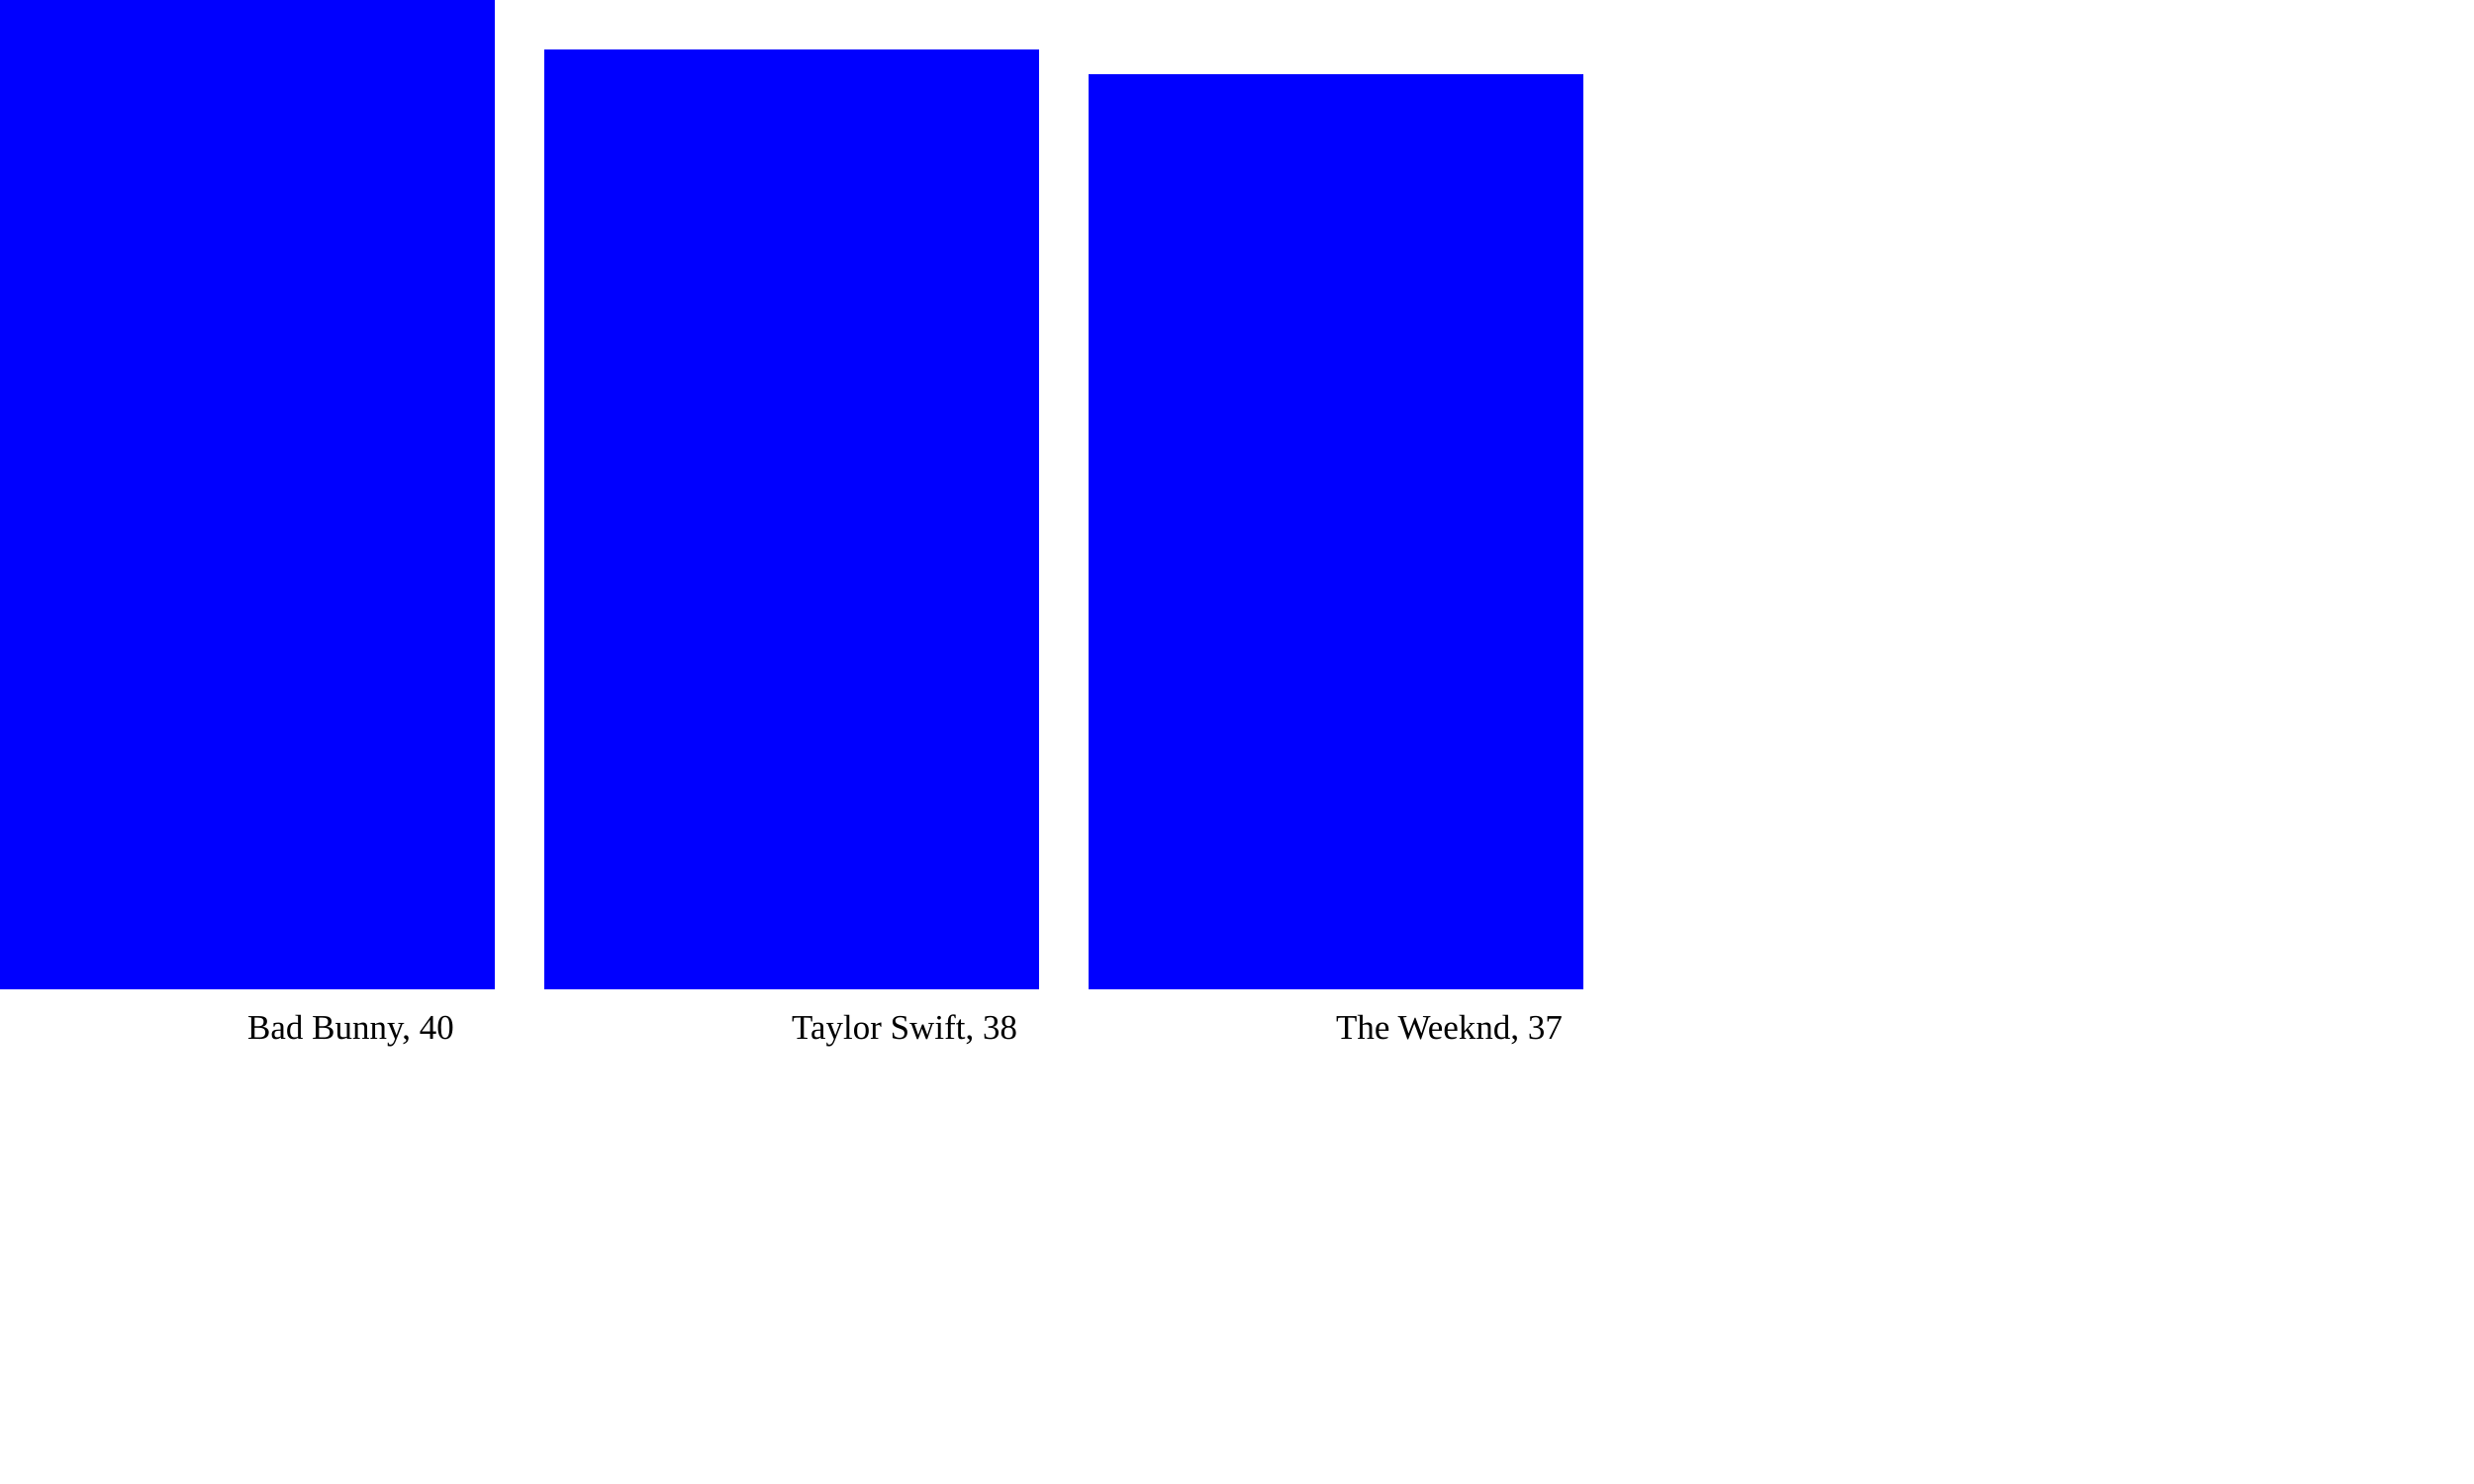
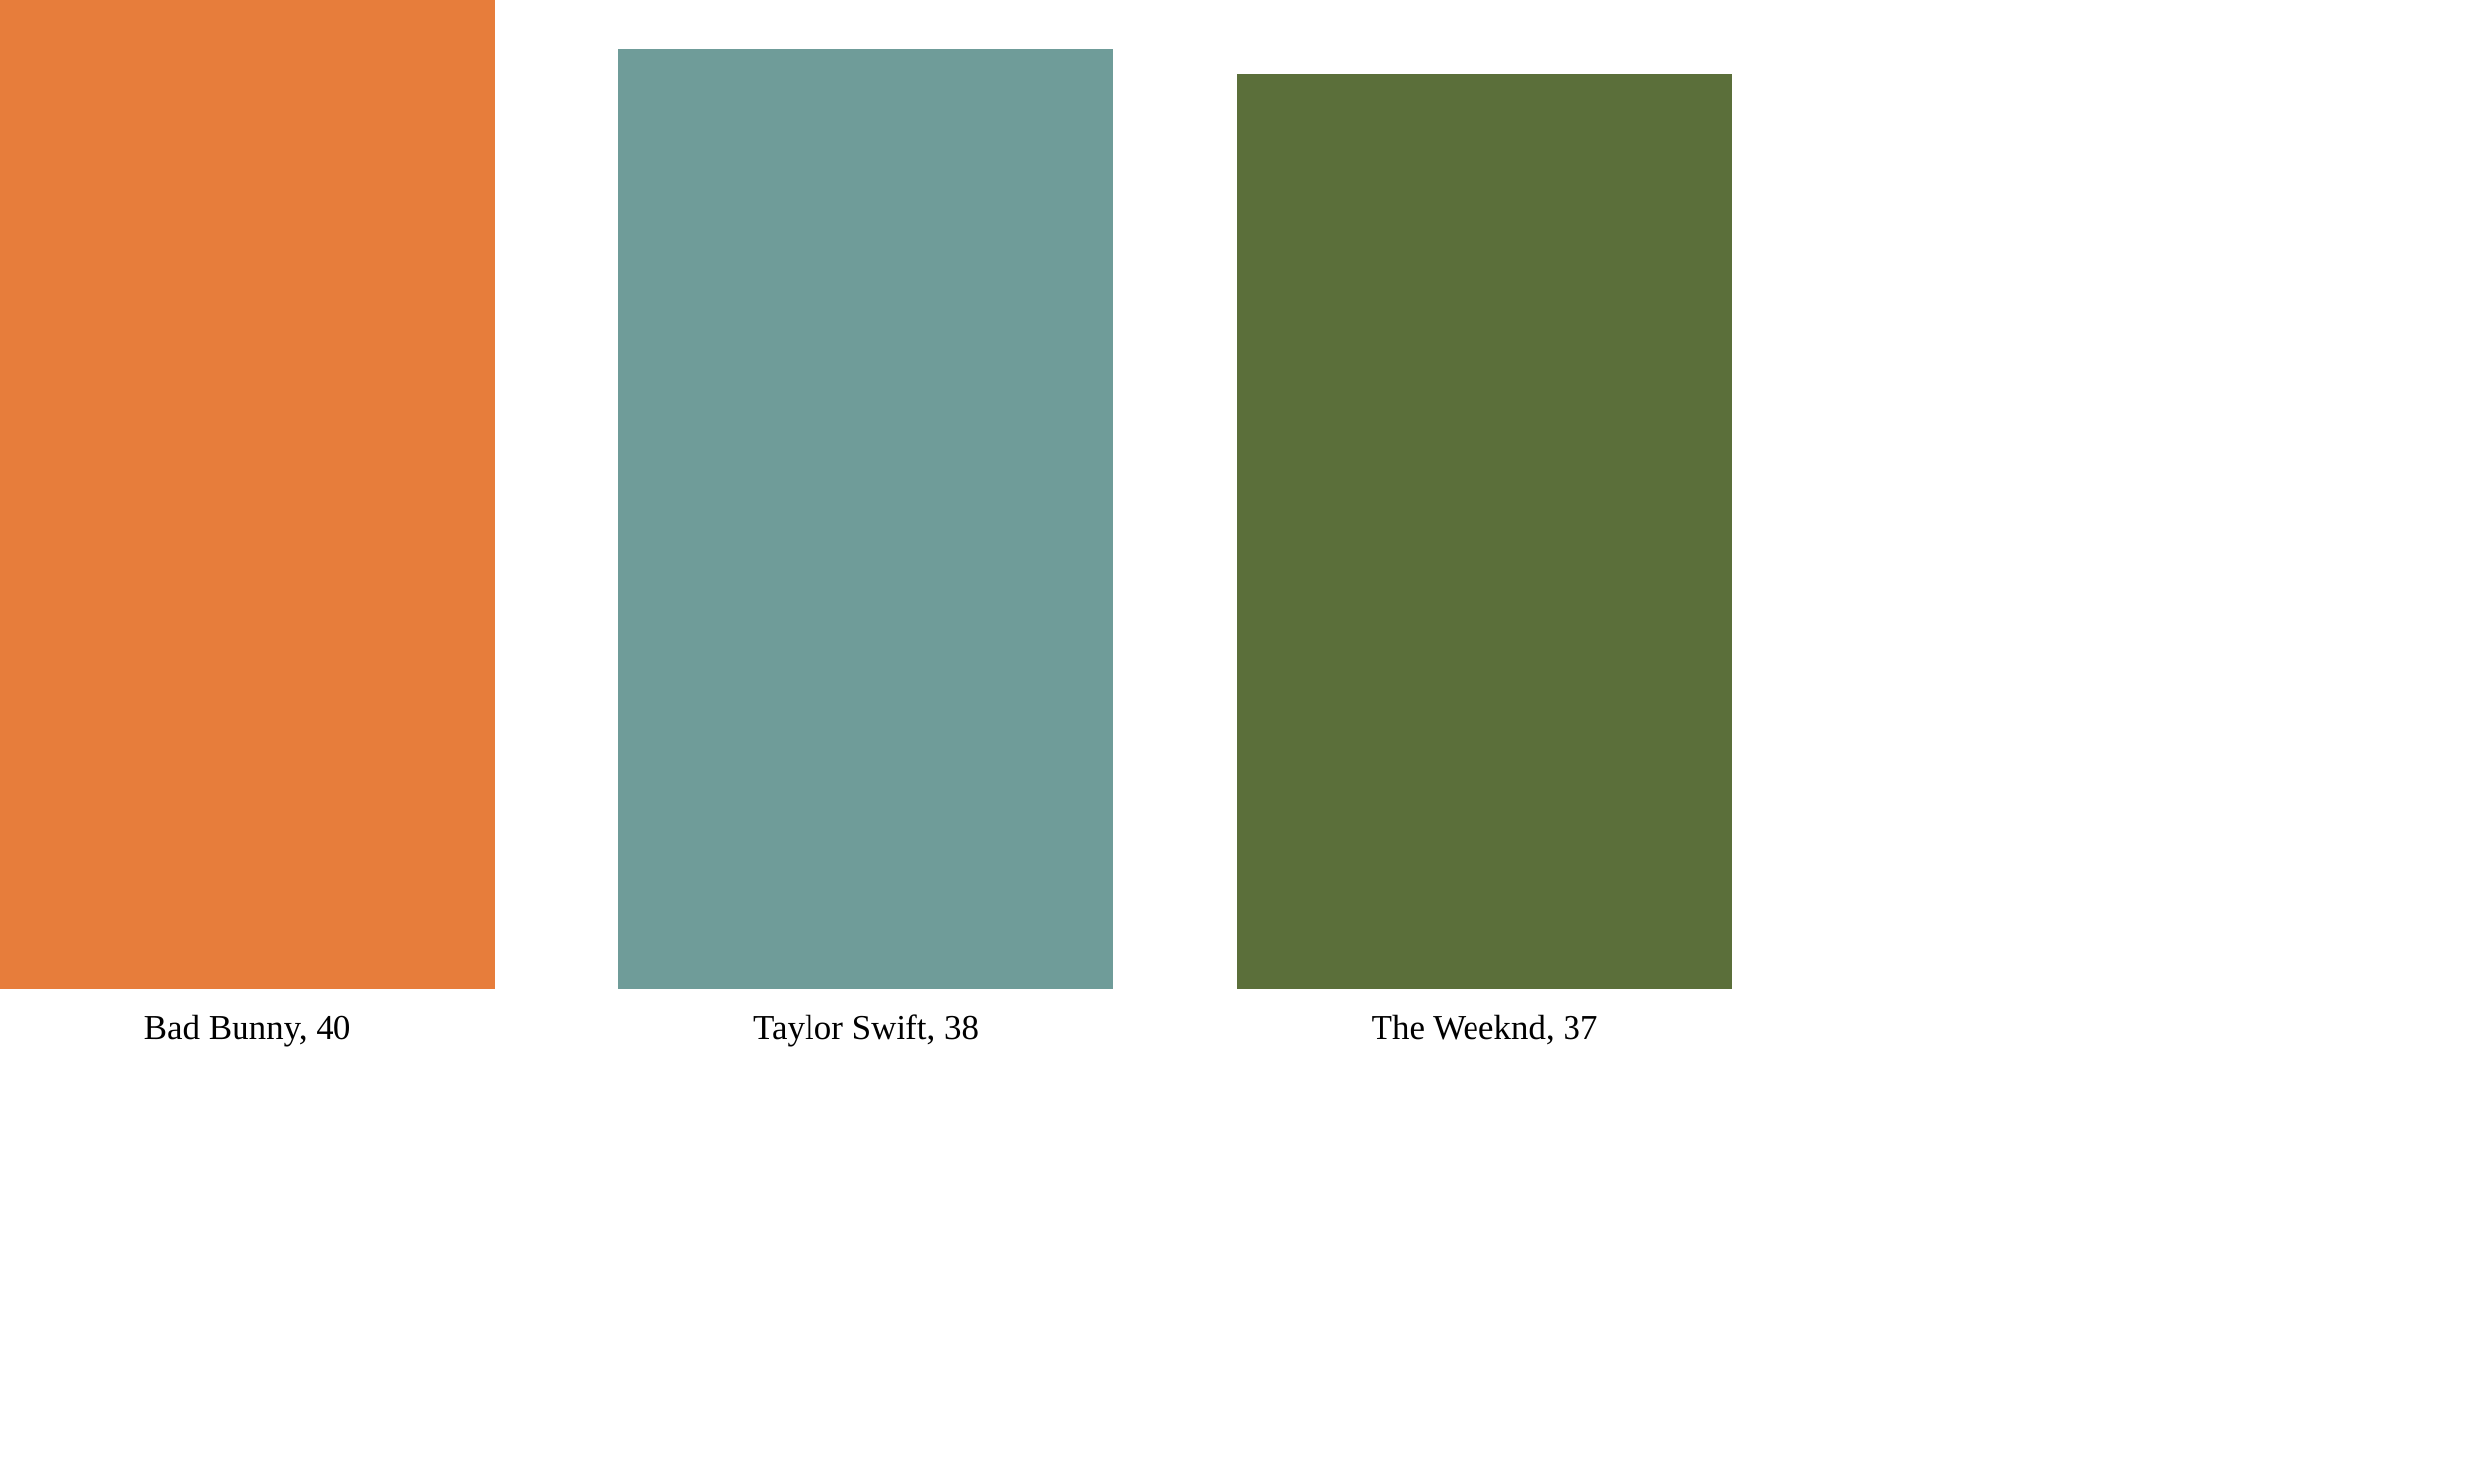
<svg xmlns="http://www.w3.org/2000/svg" width="1000" height="600">
-   <rect x="0" y="0" width="200" height="400" fill="blue" />
-   <text x="100" y="420" font-size="14" fill="black">Bad Bunny, 40</text>
-   <rect x="220" y="20" width="200" height="380" fill="blue" />
-   <text x="320" y="420" font-size="14" fill="black">Taylor Swift, 38</text>
-   <rect x="440" y="30" width="200" height="370" fill="blue" />
-   <text x="540" y="420" font-size="14" fill="black">The Weeknd, 37</text>
+   <rect x="0" y="0" width="200" height="400" fill="#E77D3B" />
+   <text x="100" y="420" font-size="14" fill="black" text-anchor="middle">Bad Bunny, 40</text>
+   <rect x="250" y="20" width="200" height="380" fill="#6F9C99" />
+   <text x="350" y="420" font-size="14" fill="black" text-anchor="middle">Taylor Swift, 38</text>
+   <rect x="500" y="30" width="200" height="370" fill="#5B6F3A" />
+   <text x="600" y="420" font-size="14" fill="black" text-anchor="middle">The Weeknd, 37</text>
</svg>
